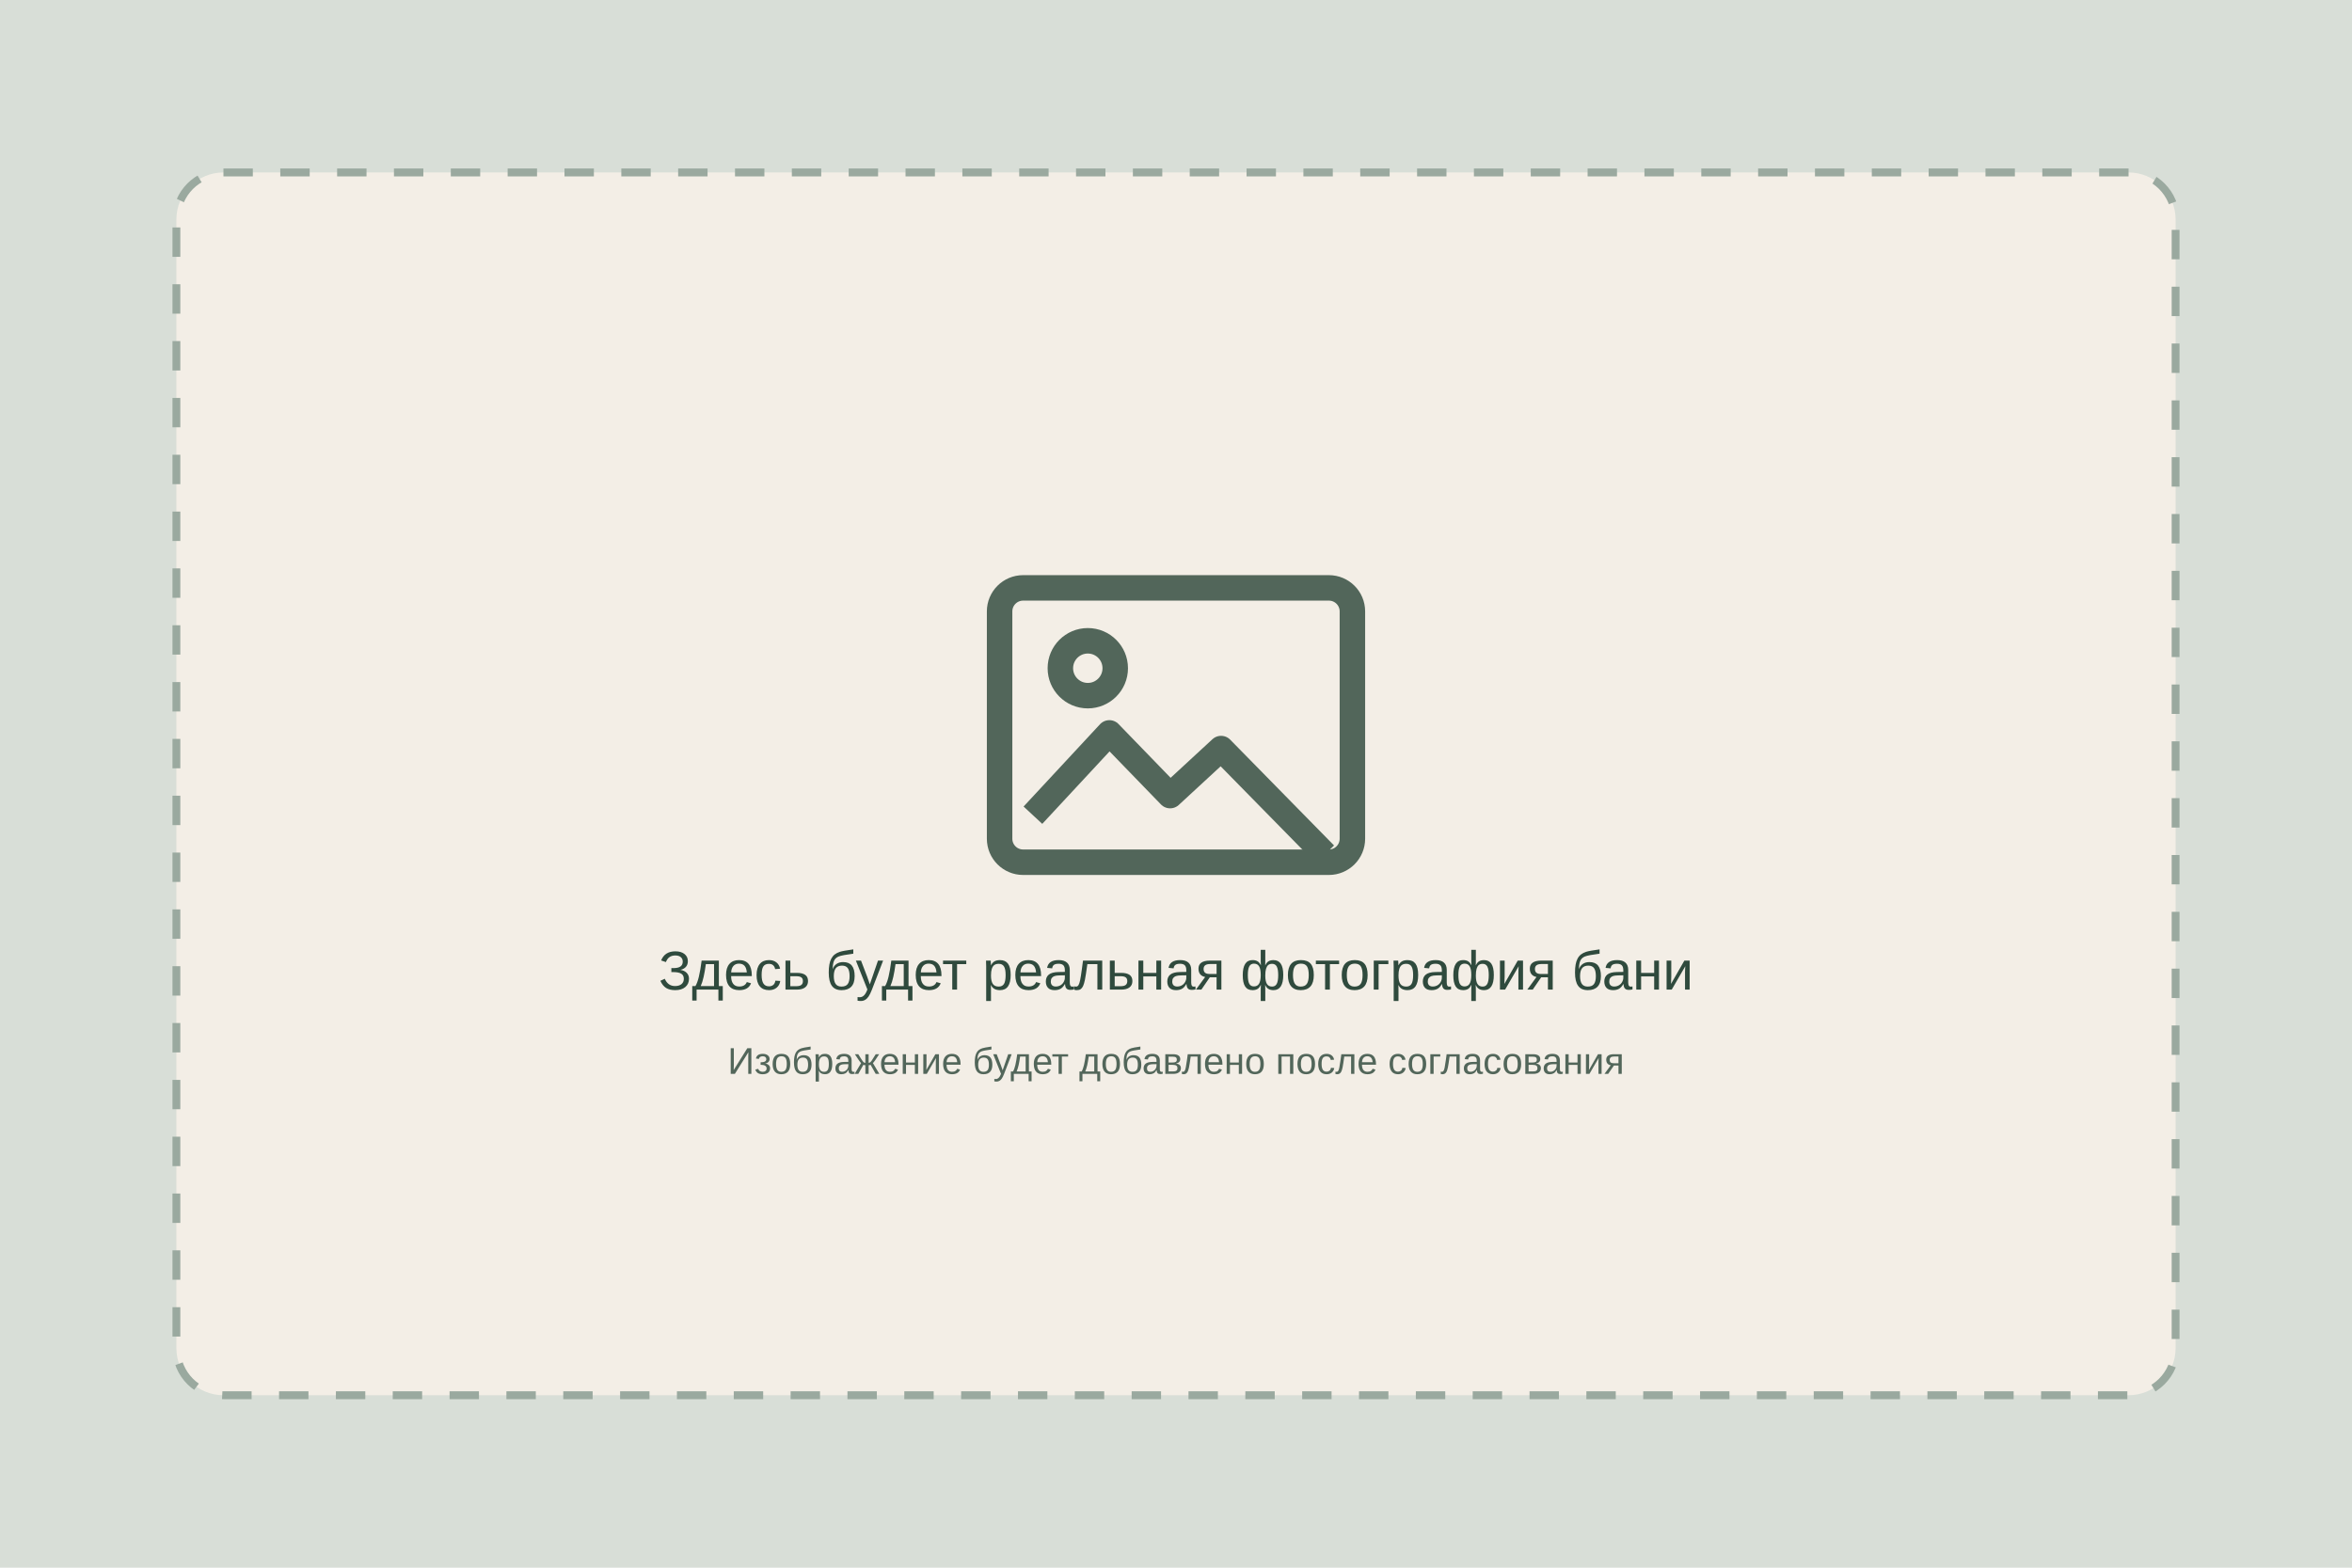
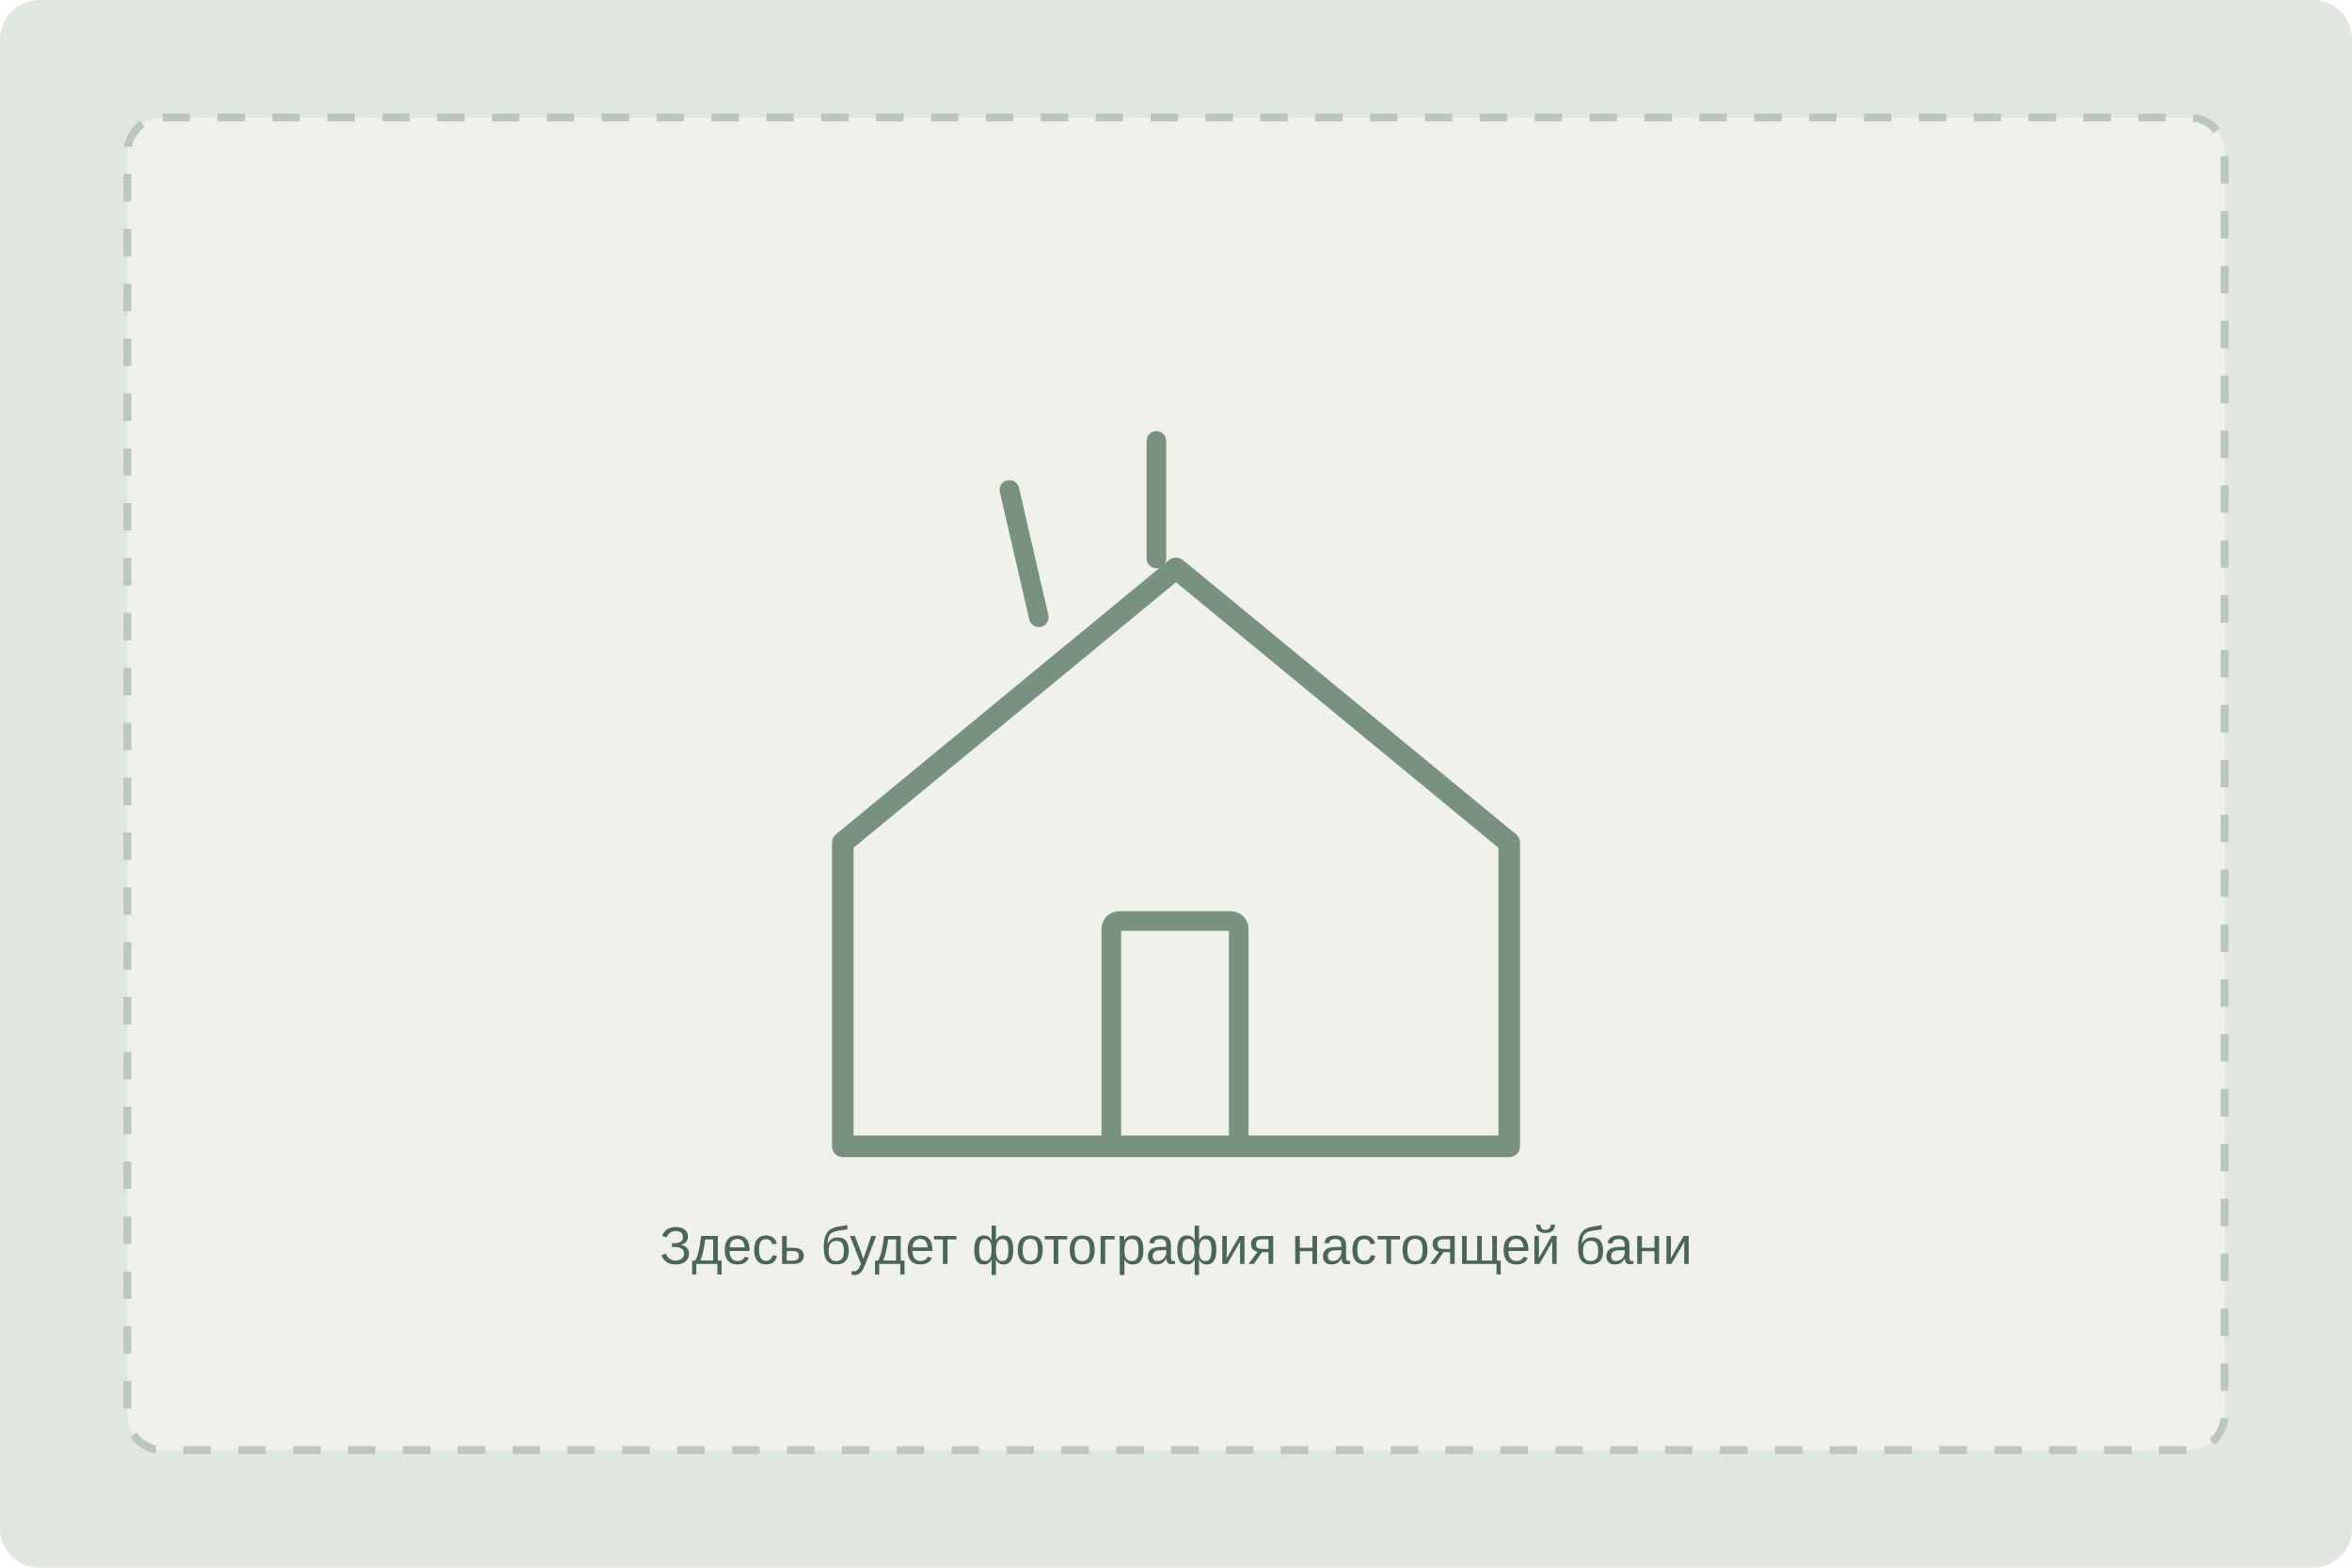
- <svg xmlns="http://www.w3.org/2000/svg" width="1200" height="800" viewBox="0 0 1200 800" role="img" aria-label="Место для будущей фотографии бани">
-   <rect width="1200" height="800" fill="#D8DED7" />
-   <rect x="90" y="88" width="1020" height="624" rx="24" fill="#F3EEE6" stroke="#9AA99F" stroke-width="4" stroke-dasharray="15 14" />
-   <g fill="none" stroke="#52665A" stroke-width="13" stroke-linejoin="round">
-     <rect x="510" y="300" width="180" height="140" rx="12" />
-     <circle cx="555" cy="341" r="14" />
-     <path d="M527 416l39-42 31 32 26-24 53 54" />
-   </g>
-   <text x="600" y="505" text-anchor="middle" font-family="Arial,sans-serif" font-size="28" fill="#2F4A3D">Здесь будет реальная фотография бани</text>
-   <text x="600" y="548" text-anchor="middle" font-family="Arial,sans-serif" font-size="19" fill="#52665A">Изображение будет добавлено после согласования</text>
+ <svg xmlns="http://www.w3.org/2000/svg" width="1200" height="800" viewBox="0 0 1200 800" role="img" aria-label="Место для фотографии">
+   <rect width="1200" height="800" rx="20" fill="#E1E6DF" />
+   <rect x="65" y="60" width="1070" height="680" rx="18" fill="#F0F1EA" stroke="#BBC7BC" stroke-width="4" stroke-dasharray="14 14" />
+   <path d="M430 430l170-140 170 140v155H430z" fill="none" stroke="#789181" stroke-width="11" stroke-linecap="round" stroke-linejoin="round" />
+   <rect x="567" y="470" width="65" height="115" rx="4" fill="none" stroke="#789181" stroke-width="10" />
+   <path d="M590 285v-60M530 315l-15-65" stroke="#789181" stroke-width="10" stroke-linecap="round" />
+   <text x="600" y="645" fill="#4B6556" font-size="27" font-weight="500" text-anchor="middle" font-family="Arial,sans-serif">Здесь будет фотография настоящей бани</text>
</svg>
